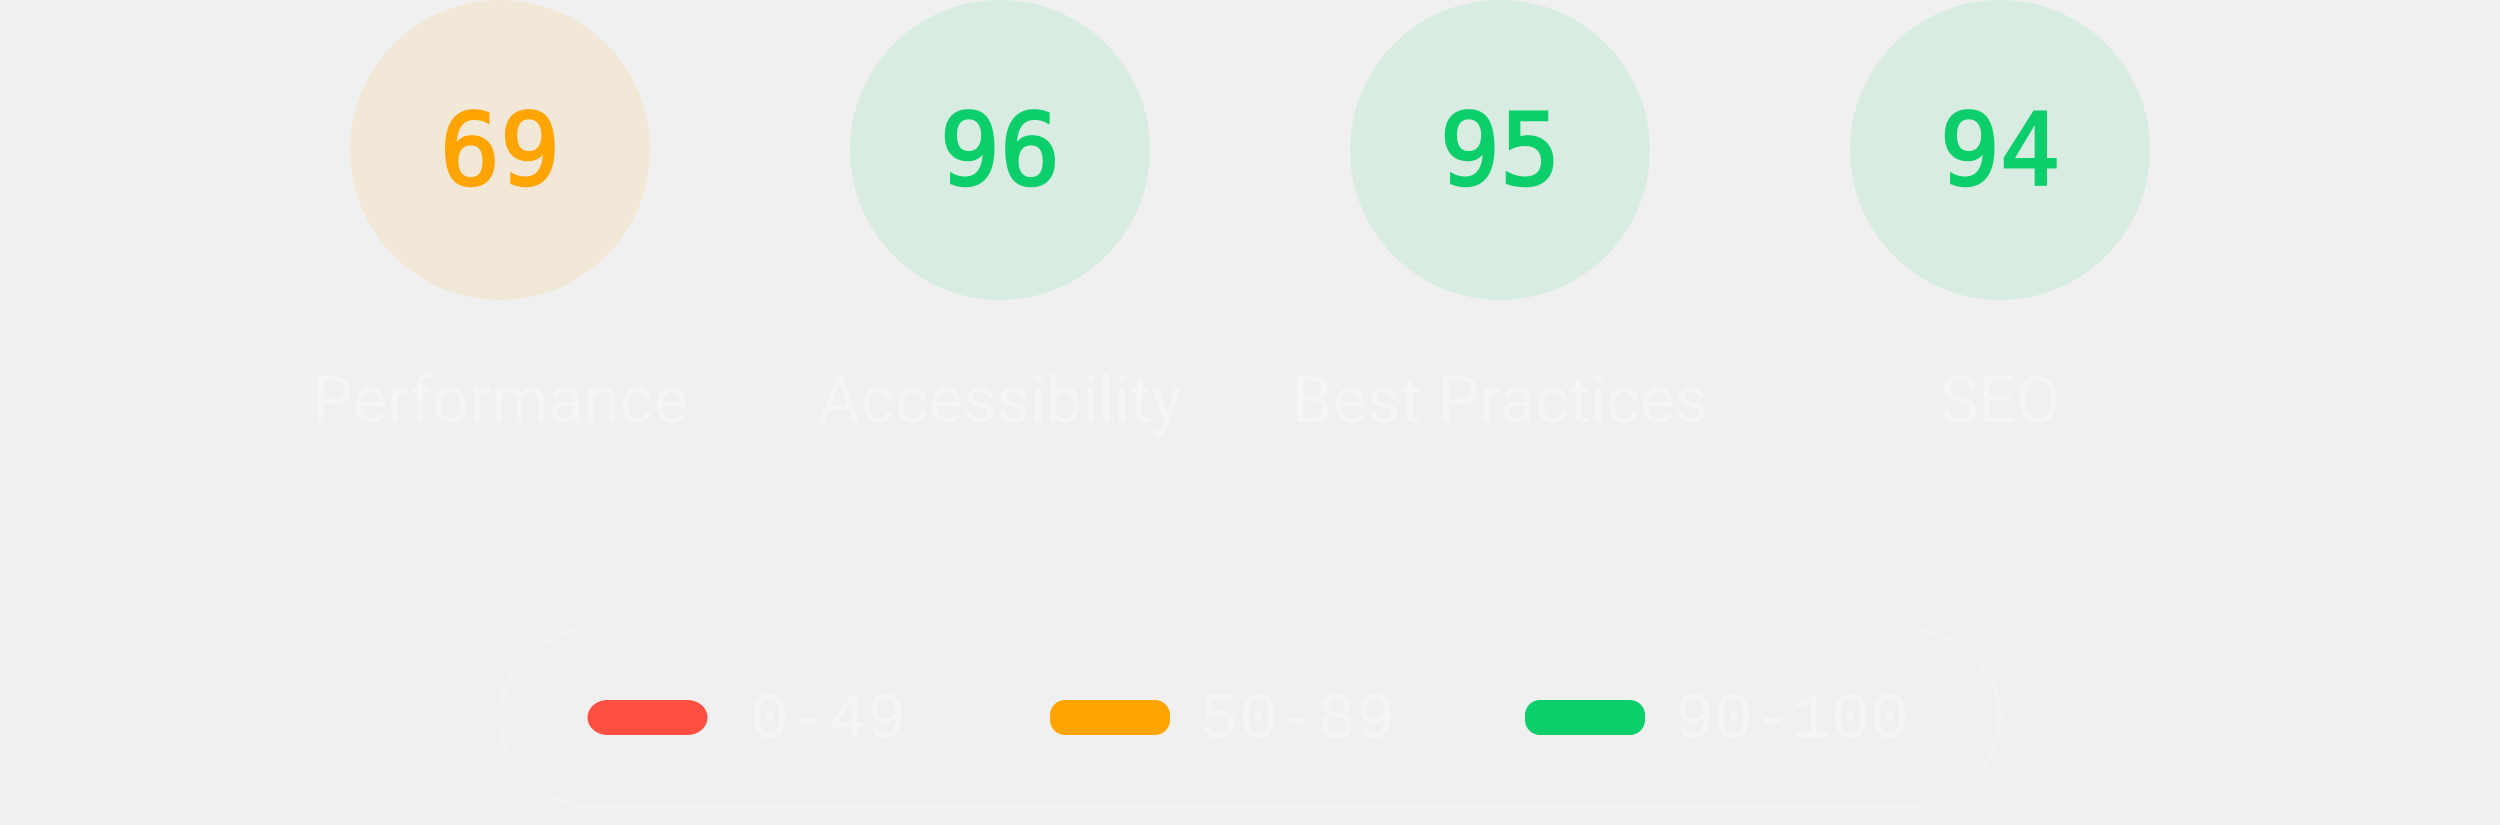
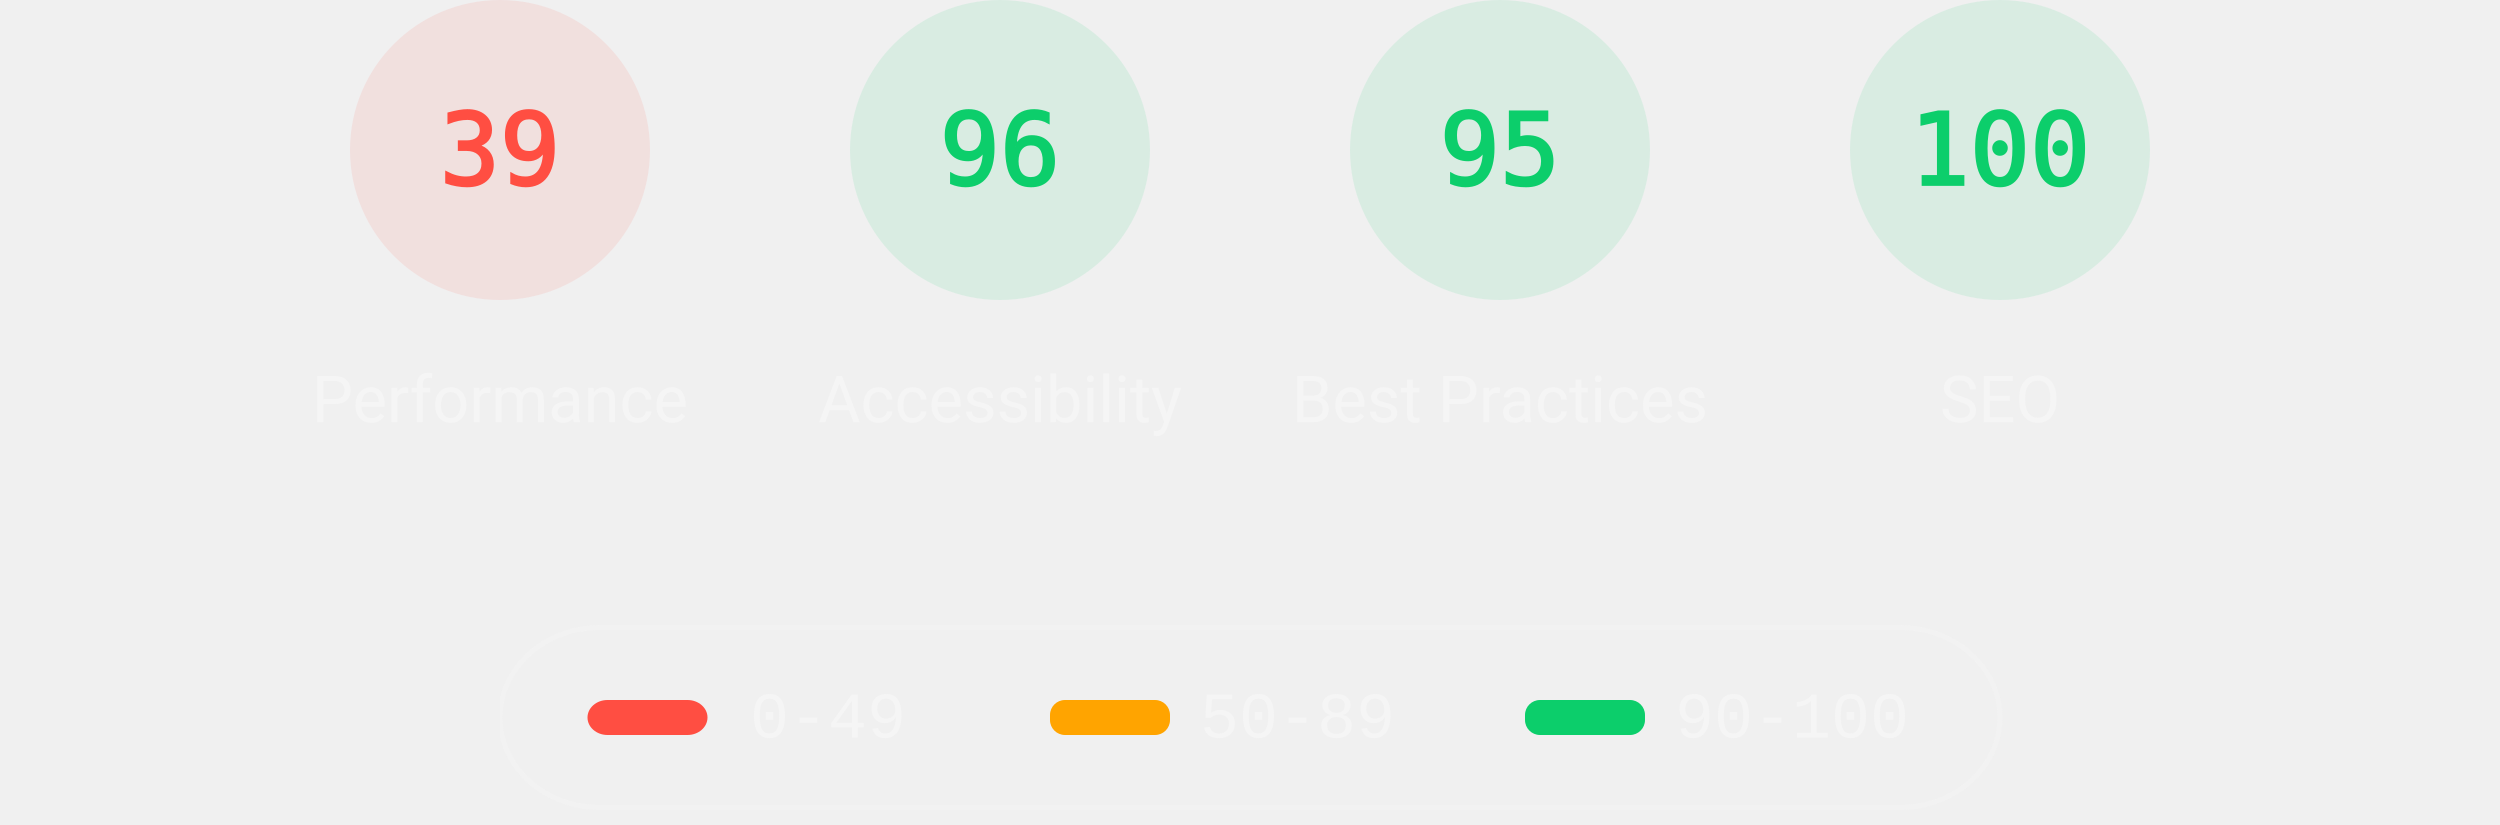
<svg xmlns="http://www.w3.org/2000/svg" class="theme--dark" fill="none" width="1000" height="330">
  <style>
			.gauge-base {
				opacity: 0.1
			}

			.gauge-arc {
				fill: none;
				animation-delay: 250ms;
				stroke-linecap: round;
				transform: rotate(-90deg);
				transform-origin: 100px 60px;
				animation: load-gauge 1s ease forwards
			}

			.guage-text {
				font-size: 40px;
				font-family: monospace;
				text-align: center
			}

			.guage-red {
				color: #ff4e42;
				fill: #ff4e42;
				stroke: #ff4e42
			}
			.guage-orange {
				color: #ffa400;
				fill: #ffa400;
				stroke: #ffa400
			}
			.guage-green {
				color: #0cce6b;
				fill: #0cce6b;
				stroke: #0cce6b
			}
			.theme--agnostic .guage-undefined {
				color: #5c5c5c;
				fill: #5c5c5c;
				stroke: #5c5c5c
			}
			.theme--light .guage-undefined {
				color: #1e1e1e;
				fill: #1e1e1e;
				stroke: #1e1e1e
			}
			.theme--dark .guage-undefined {
				color: #f5f5f5;
				fill: #f5f5f5;
				stroke: #f5f5f5
			}

			.guage-title {
				stroke: none;
				font-size: 26px;
				line-height: 26px;
				font-family: Roboto, Halvetica, Arial, sans-serif
			}
			.metric.guage-title {
				font-family: 'Courier New', Courier, monospace
			}
			.theme--agnostic .guage-title {
				color: #737373;
				fill: #737373
			}
			.theme--light .guage-title {
				color: #212121;
				fill: #212121
			}
			.theme--dark .guage-title {
				color: #f5f5f5;
				fill: #f5f5f5
			}

			@keyframes load-gauge {
				from {
					stroke-dasharray: 0 352.858
				}
			}
			.lh-gauge--pwa__disc {
				fill: #e0e0e0
			}
			.lh-gauge--pwa__logo {
				position: relative;
				fill: #b0b0b0
			}
			.lh-gauge--pwa__invisible {
				display: none
			}
			.lh-gauge--pwa__visible {
				display: inline
			}
			.guage-invisible {
				display: none
			}
			.lh-gauge--pwa__logo--primary-color {
				fill: #304ffe
			}
			.theme--agnostic .lh-gauge--pwa__logo--secondary-color {
				fill: #787878
			}
			.theme--light .lh-gauge--pwa__logo--secondary-color {
				fill: #3d3d3d
			}
			.theme--dark .lh-gauge--pwa__logo--secondary-color {
				fill: #d8b6b6
			}
			.theme--light #svg_2 {
				stroke: #00000022
			}
			.theme--agnostic #svg_2 {
				stroke: #616161
			}
			.theme--light #svg_2 {
				stroke: #00000022
			}
			.theme--dark #svg_2 {
				stroke: #f5f5f566
			}
		</style>
-   <svg class="guage-div guage-perf guage-orange" viewBox="0 0 200 200" width="200" height="200" x="100" y="0">
-     <circle class="gauge-base" r="56" cx="100" cy="60" stroke-width="8" />
-     <circle class="gauge-arc guage-arc-1" r="56" cx="100" cy="60" stroke-width="8" style="stroke-dasharray: 242.782, 351.858;" />
-     <text class="guage-text" x="100px" y="60px" alignment-baseline="central" dominant-baseline="central" text-anchor="middle">69</text>
+   <svg class="guage-div guage-perf guage-red" viewBox="0 0 200 200" width="200" height="200" x="100" y="0">
+     <circle class="gauge-base" r="56" cx="100" cy="60" stroke-width="8" />
+     <circle class="gauge-arc guage-arc-1" r="56" cx="100" cy="60" stroke-width="8" style="stroke-dasharray: 137.225, 351.858;" />
+     <text class="guage-text" x="100px" y="60px" alignment-baseline="central" dominant-baseline="central" text-anchor="middle">39</text>
    <text class="guage-title" x="100px" y="160px" alignment-baseline="central" dominant-baseline="central" text-anchor="middle">Performance</text>
  </svg>
  <svg class="guage-div guage-acc guage-green" viewBox="0 0 200 200" width="200" height="200" x="300" y="0">
    <circle class="gauge-base" r="56" cx="100" cy="60" stroke-width="8" />
    <circle class="gauge-arc guage-arc-2" r="56" cx="100" cy="60" stroke-width="8" style="stroke-dasharray: 337.784, 351.858;" />
    <text class="guage-text" x="100px" y="60px" alignment-baseline="central" dominant-baseline="central" text-anchor="middle">96</text>
    <text class="guage-title" x="100px" y="160px" alignment-baseline="central" dominant-baseline="central" text-anchor="middle">Accessibility</text>
  </svg>
  <svg class="guage-div guage-best guage-green" viewBox="0 0 200 200" width="200" height="200" x="500" y="0">
    <circle class="gauge-base" r="56" cx="100" cy="60" stroke-width="8" />
    <circle class="gauge-arc guage-arc-3" r="56" cx="100" cy="60" stroke-width="8" style="stroke-dasharray: 334.265, 351.858;" />
    <text class="guage-text" x="100px" y="60px" alignment-baseline="central" dominant-baseline="central" text-anchor="middle">95</text>
    <text class="guage-title" x="100px" y="160px" alignment-baseline="central" dominant-baseline="central" text-anchor="middle">Best Practices</text>
  </svg>
  <svg class="guage-div guage-seo guage-green" viewBox="0 0 200 200" width="200" height="200" x="700" y="0">
    <circle class="gauge-base" r="56" cx="100" cy="60" stroke-width="8" />
-     <circle class="gauge-arc guage-arc-4" r="56" cx="100" cy="60" stroke-width="8" style="stroke-dasharray: 330.747, 351.858;" />
-     <text class="guage-text" x="100px" y="60px" alignment-baseline="central" dominant-baseline="central" text-anchor="middle">94</text>
+     <circle class="gauge-arc guage-arc-4" r="56" cx="100" cy="60" stroke-width="8" style="stroke-dasharray: 351.858, 351.858;" />
+     <text class="guage-text" x="100px" y="60px" alignment-baseline="central" dominant-baseline="central" text-anchor="middle">100</text>
    <text class="guage-title" x="100px" y="160px" alignment-baseline="central" dominant-baseline="central" text-anchor="middle">SEO</text>
  </svg>
  <svg class="guage-div guage-pwa guage-invisible" viewBox="0 0 200 200" width="200" height="200" x="900" y="0">
    <svg viewBox="0 0 60 60" width="112" height="112" x="44" y="4">
      <defs>
        <linearGradient id="lh-gauge--pwa__check-circle__gradient-0" x1="50%" y1="0%" x2="50%" y2="100%">
          <stop stop-color="#00C852" offset="0%" />
          <stop stop-color="#009688" offset="100%" />
        </linearGradient>
        <linearGradient id="lh-gauge--pwa__installable__shadow-gradient-0" x1="76.056%" x2="24.111%" y1="82.995%" y2="24.735%">
          <stop stop-color="#A5D6A7" offset="0%" />
          <stop stop-color="#80CBC4" offset="100%" />
        </linearGradient>
        <linearGradient id="lh-gauge--pwa__fast-reliable__shadow-gradient-0" x1="76.056%" y1="82.995%" x2="25.678%" y2="26.493%">
          <stop stop-color="#64B5F6" offset="0%" />
          <stop stop-color="#2979FF" offset="100%" />
        </linearGradient>
        <g id="lh-gauge--pwa__fast-reliable-badge-0">
          <circle fill="#FFFFFF" cx="10" cy="10" r="10" />
          <path fill="#304FFE" d="M10 3.58l5.25 2.34v3.5c0 3.23-2.24 6.26-5.25 7-3.01-.74-5.25-3.77-5.25-7v-3.5L10 3.58zm-.47 10.74l2.76-4.83.03-.07c.04-.08 0-.24-.22-.24h-1.64l.47-3.26h-.47l-2.7 4.77c-.02.01.05-.1-.04.05-.09.16-.1.31.18.31h1.63l-.47 3.27h.47z" />
        </g>
        <g id="lh-gauge--pwa__installable-badge-0">
          <circle fill="#FFFFFF" cx="10" cy="10" r="10" />
          <path fill="#009688" d="M10 4.167A5.835 5.835 0 0 0 4.167 10 5.835 5.835 0 0 0 10 15.833 5.835 5.835 0 0 0 15.833 10 5.835 5.835 0 0 0 10 4.167zm2.917 6.416h-2.334v2.334H9.417v-2.334H7.083V9.417h2.334V7.083h1.166v2.334h2.334v1.166z" />
        </g>
      </defs>
      <g stroke="none" fill-rule="nonzero">
        <circle class="lh-gauge--pwa__disc" cx="30" cy="30" r="30" />
        <g class="lh-gauge--pwa__logo">
          <path d="M35.66 19.39l.7-1.75h2L37.4 15 38.6 12l3.4 9h-2.51l-.58-1.61z" />
          <path d="M33.52 21l3.65-9h-2.42l-2.5 5.82L30.5 12h-1.86l-1.9 5.82-1.35-2.65-1.21 3.72L25.4 21h2.38l1.72-5.2 1.64 5.2z" />
          <path fill-rule="nonzero" d="M20.3 17.91h1.48c.45 0 .85-.05 1.2-.15l.39-1.18 1.07-3.3a2.64 2.64 0 0 0-.28-.37c-.55-.6-1.36-.91-2.42-.91H18v9h2.3V17.9zm1.96-3.84c.22.22.33.5.33.87 0 .36-.1.65-.29.87-.2.23-.59.35-1.15.35h-.86v-2.41h.87c.52 0 .89.1 1.1.32z" />
        </g>
        <rect class="lh-gauge--pwa__component lh-gauge--pwa__na-line lh-gauge--pwa__invisible" fill="#FFFFFF" x="20" y="32" width="20" height="4" rx="2" />
        <g class="lh-gauge--pwa__component lh-gauge--pwa__fast-reliable-badge lh-gauge--pwa__invisible" transform="translate(20, 29)">
          <path fill="url(#lh-gauge--pwa__fast-reliable__shadow-gradient-0)" d="M33.63 19.49A30 30 0 0 1 16.2 30.36L3 17.14 17.14 3l16.49 16.49z" />
          <use href="#lh-gauge--pwa__fast-reliable-badge-0" />
        </g>
        <g class="lh-gauge--pwa__component lh-gauge--pwa__installable-badge lh-gauge--pwa__invisible" transform="translate(20, 29)">
          <path fill="url(#lh-gauge--pwa__installable__shadow-gradient-0)" d="M33.629 19.487c-4.272 5.453-10.391 9.39-17.415 10.869L3 17.142 17.142 3 33.63 19.487z" />
          <use href="#lh-gauge--pwa__installable-badge-0" />
        </g>
        <g class="lh-gauge--pwa__component lh-gauge--pwa__fast-reliable-installable-badges lh-gauge--pwa__invisible">
          <g transform="translate(8, 29)">
            <path fill="url(#lh-gauge--pwa__fast-reliable__shadow-gradient-0)" d="M16.321 30.463L3 17.143 17.142 3l22.365 22.365A29.864 29.864 0 0 1 22 31c-1.942 0-3.84-.184-5.679-.537z" />
            <use href="#lh-gauge--pwa__fast-reliable-badge-0" />
          </g>
          <g transform="translate(32, 29)">
            <path fill="url(#lh-gauge--pwa__installable__shadow-gradient-0)" d="M25.982 11.84a30.107 30.107 0 0 1-13.08 15.203L3 17.143 17.142 3l8.84 8.84z" />
            <use href="#lh-gauge--pwa__installable-badge-0" />
          </g>
        </g>
        <g class="lh-gauge--pwa__component lh-gauge--pwa__check-circle lh-gauge--pwa__invisible" transform="translate(18, 28)">
          <circle fill="#FFFFFF" cx="12" cy="12" r="12" />
          <path fill="url(#lh-gauge--pwa__check-circle__gradient-0)" d="M12 2a10 10 0 1 0 0 20 10 10 0 0 0 0-20zm-2 15l-5-5 1.41-1.41L10 14.17l7.59-7.59L19 8l-9 9z" />
        </g>
      </g>
    </svg>
    <text class="guage-title" y="160px" alignment-baseline="central" dominant-baseline="central" text-anchor="middle">
      <tspan x="100px" dy="-6px">Progressive</tspan>
      <tspan x="100px" dy="30px">Web App</tspan>
    </text>
  </svg>
  <svg width="604" height="76" x="200" y="250">
    <g>
      <rect fill="none" id="canvas_background" height="80" width="604" y="-1" x="-1" />
      <g display="none" overflow="visible" y="0" x="0" height="100%" width="100%" id="canvasGrid">
        <rect fill="url(#gridpattern)" stroke-width="0" y="0" x="0" height="100%" width="100%" />
      </g>
    </g>
    <g>
      <rect fill-opacity="0" stroke-width="2" rx="40" id="svg_2" height="72" width="600" y="1" x="0" fill="#000000" />
      <rect stroke="#000" rx="8" id="svg_3" height="14" width="48" y="30" x="35" stroke-opacity="null" stroke-width="0" fill="#ff4e42" />
      <rect stroke="#000" rx="6" id="svg_4" height="14" width="48" y="30" x="220" stroke-opacity="null" stroke-width="0" fill="#ffa400" />
      <rect stroke="#000" rx="6" id="svg_5" height="14" width="48" y="30" x="410" stroke-opacity="null" stroke-width="0" fill="#0cce6b" />
      <text class="metric guage-title" xml:space="preserve" text-anchor="start" font-size="26" id="svg_6" y="45" x="100" stroke-opacity="null" stroke-width="0" stroke="#000">0-49</text>
      <text class="metric guage-title" xml:space="preserve" text-anchor="start" font-size="26" id="svg_7" y="45" x="280" stroke-opacity="null" stroke-width="0" stroke="#000">50-89</text>
      <text class="metric guage-title" xml:space="preserve" text-anchor="start" font-size="26" id="svg_8" y="45" x="470" stroke-opacity="null" stroke-width="0" stroke="#000">90-100</text>
    </g>
  </svg>
</svg>
